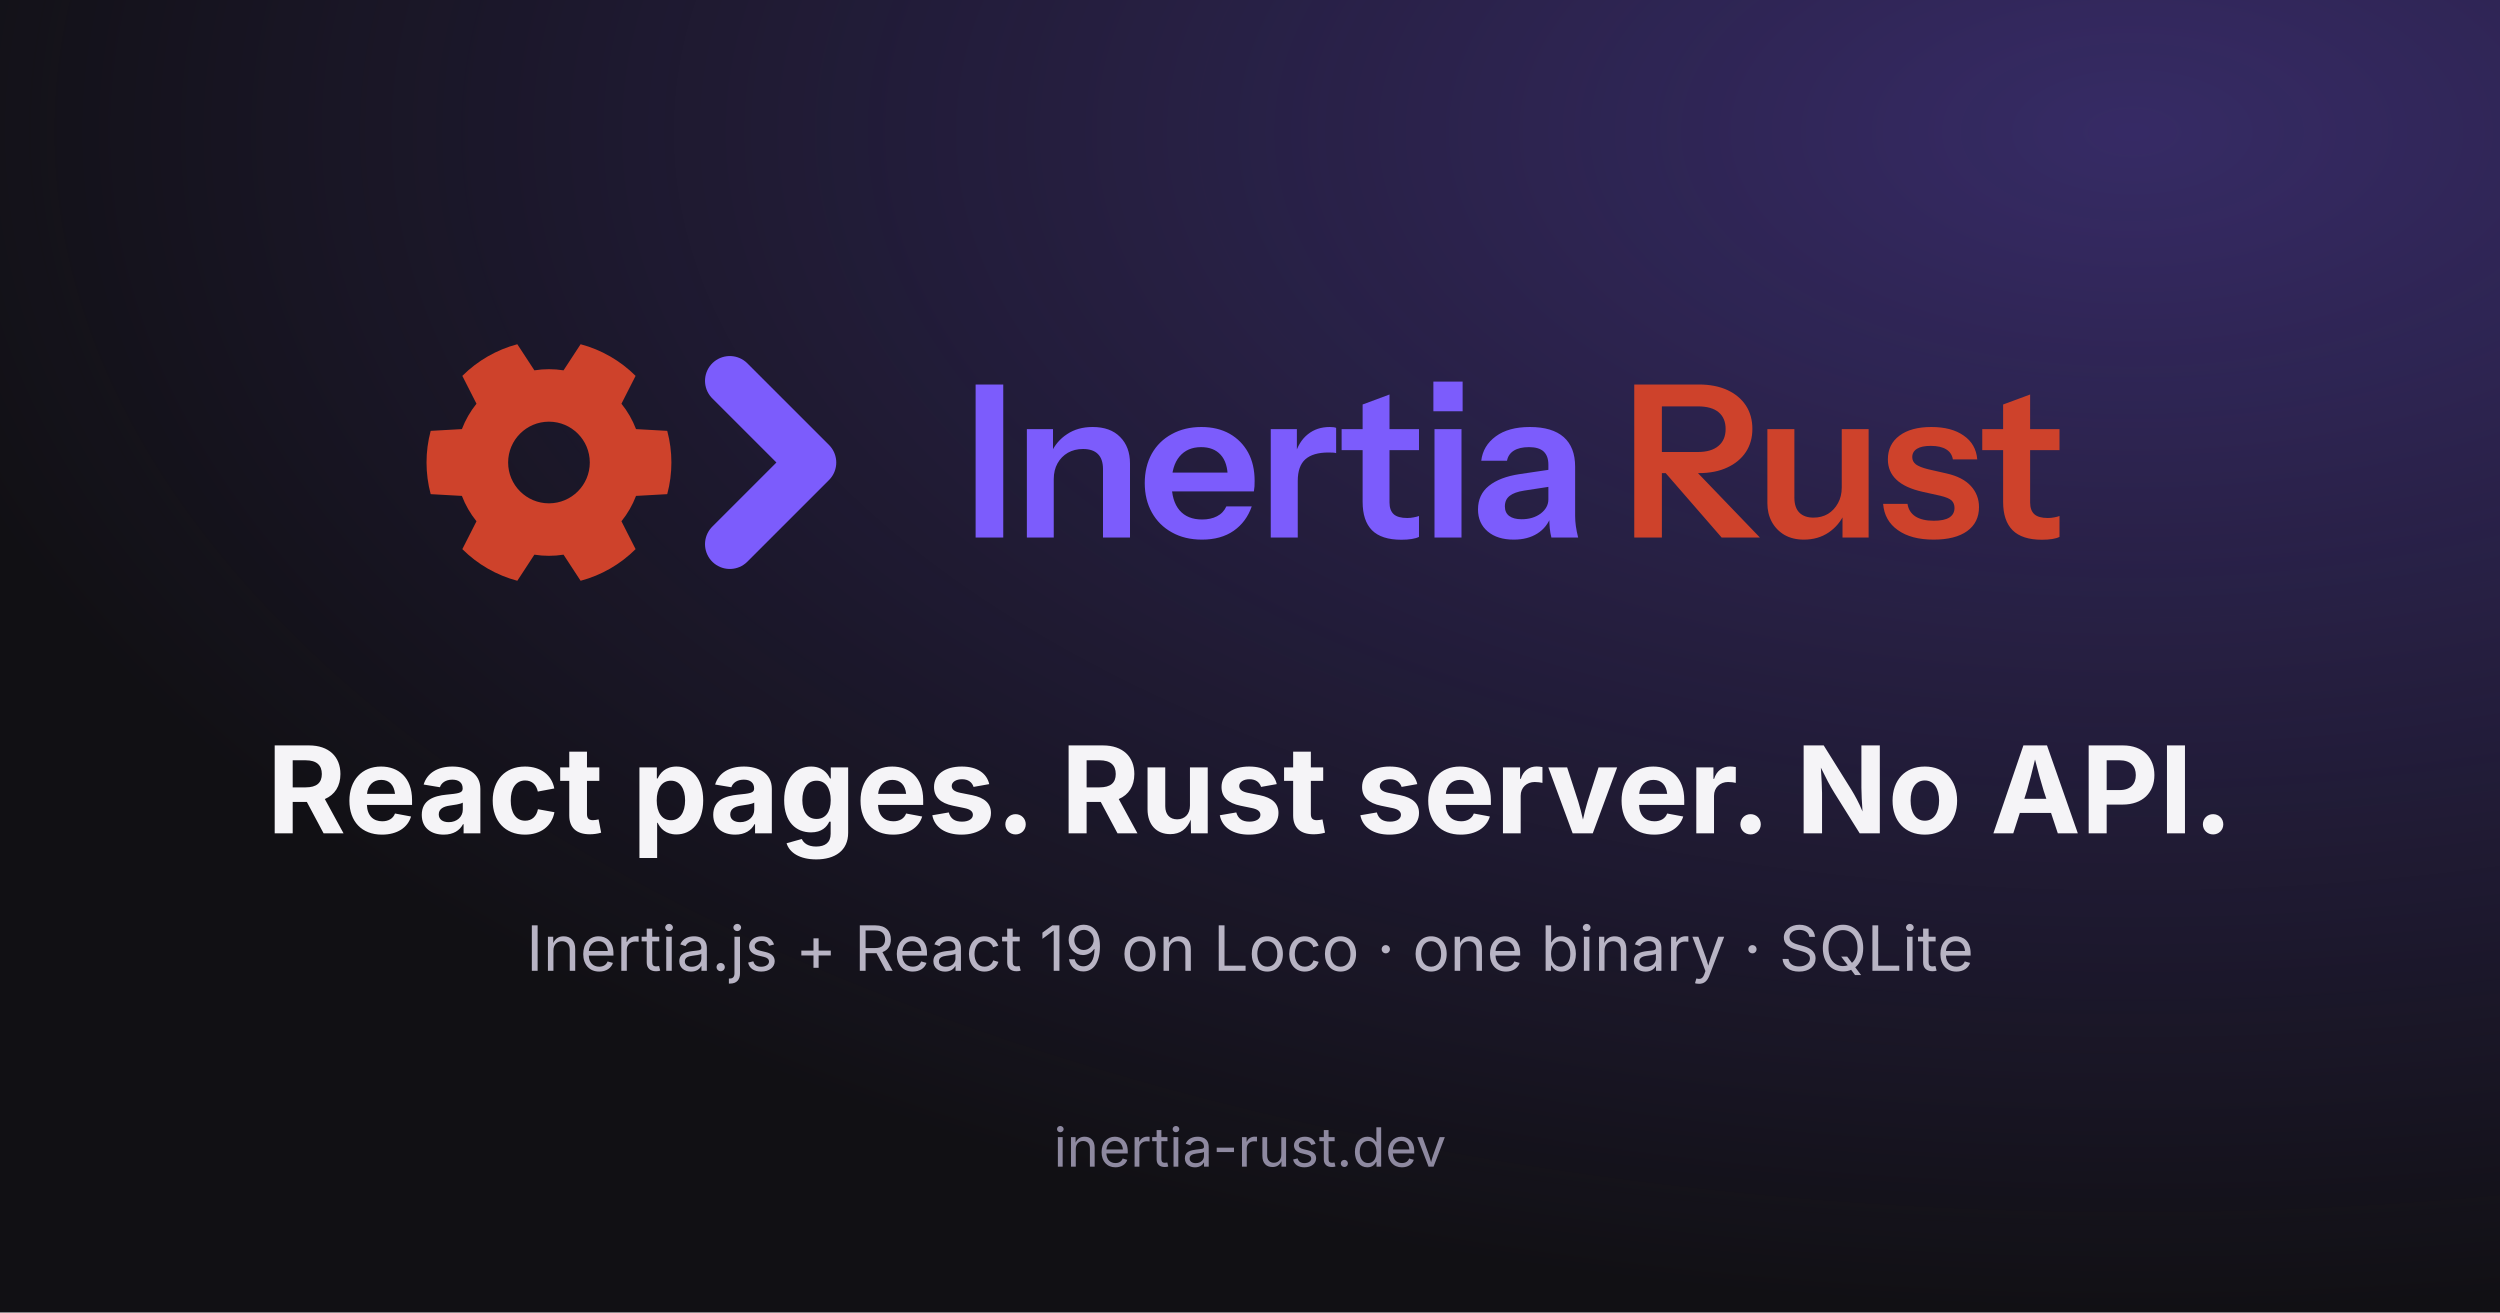
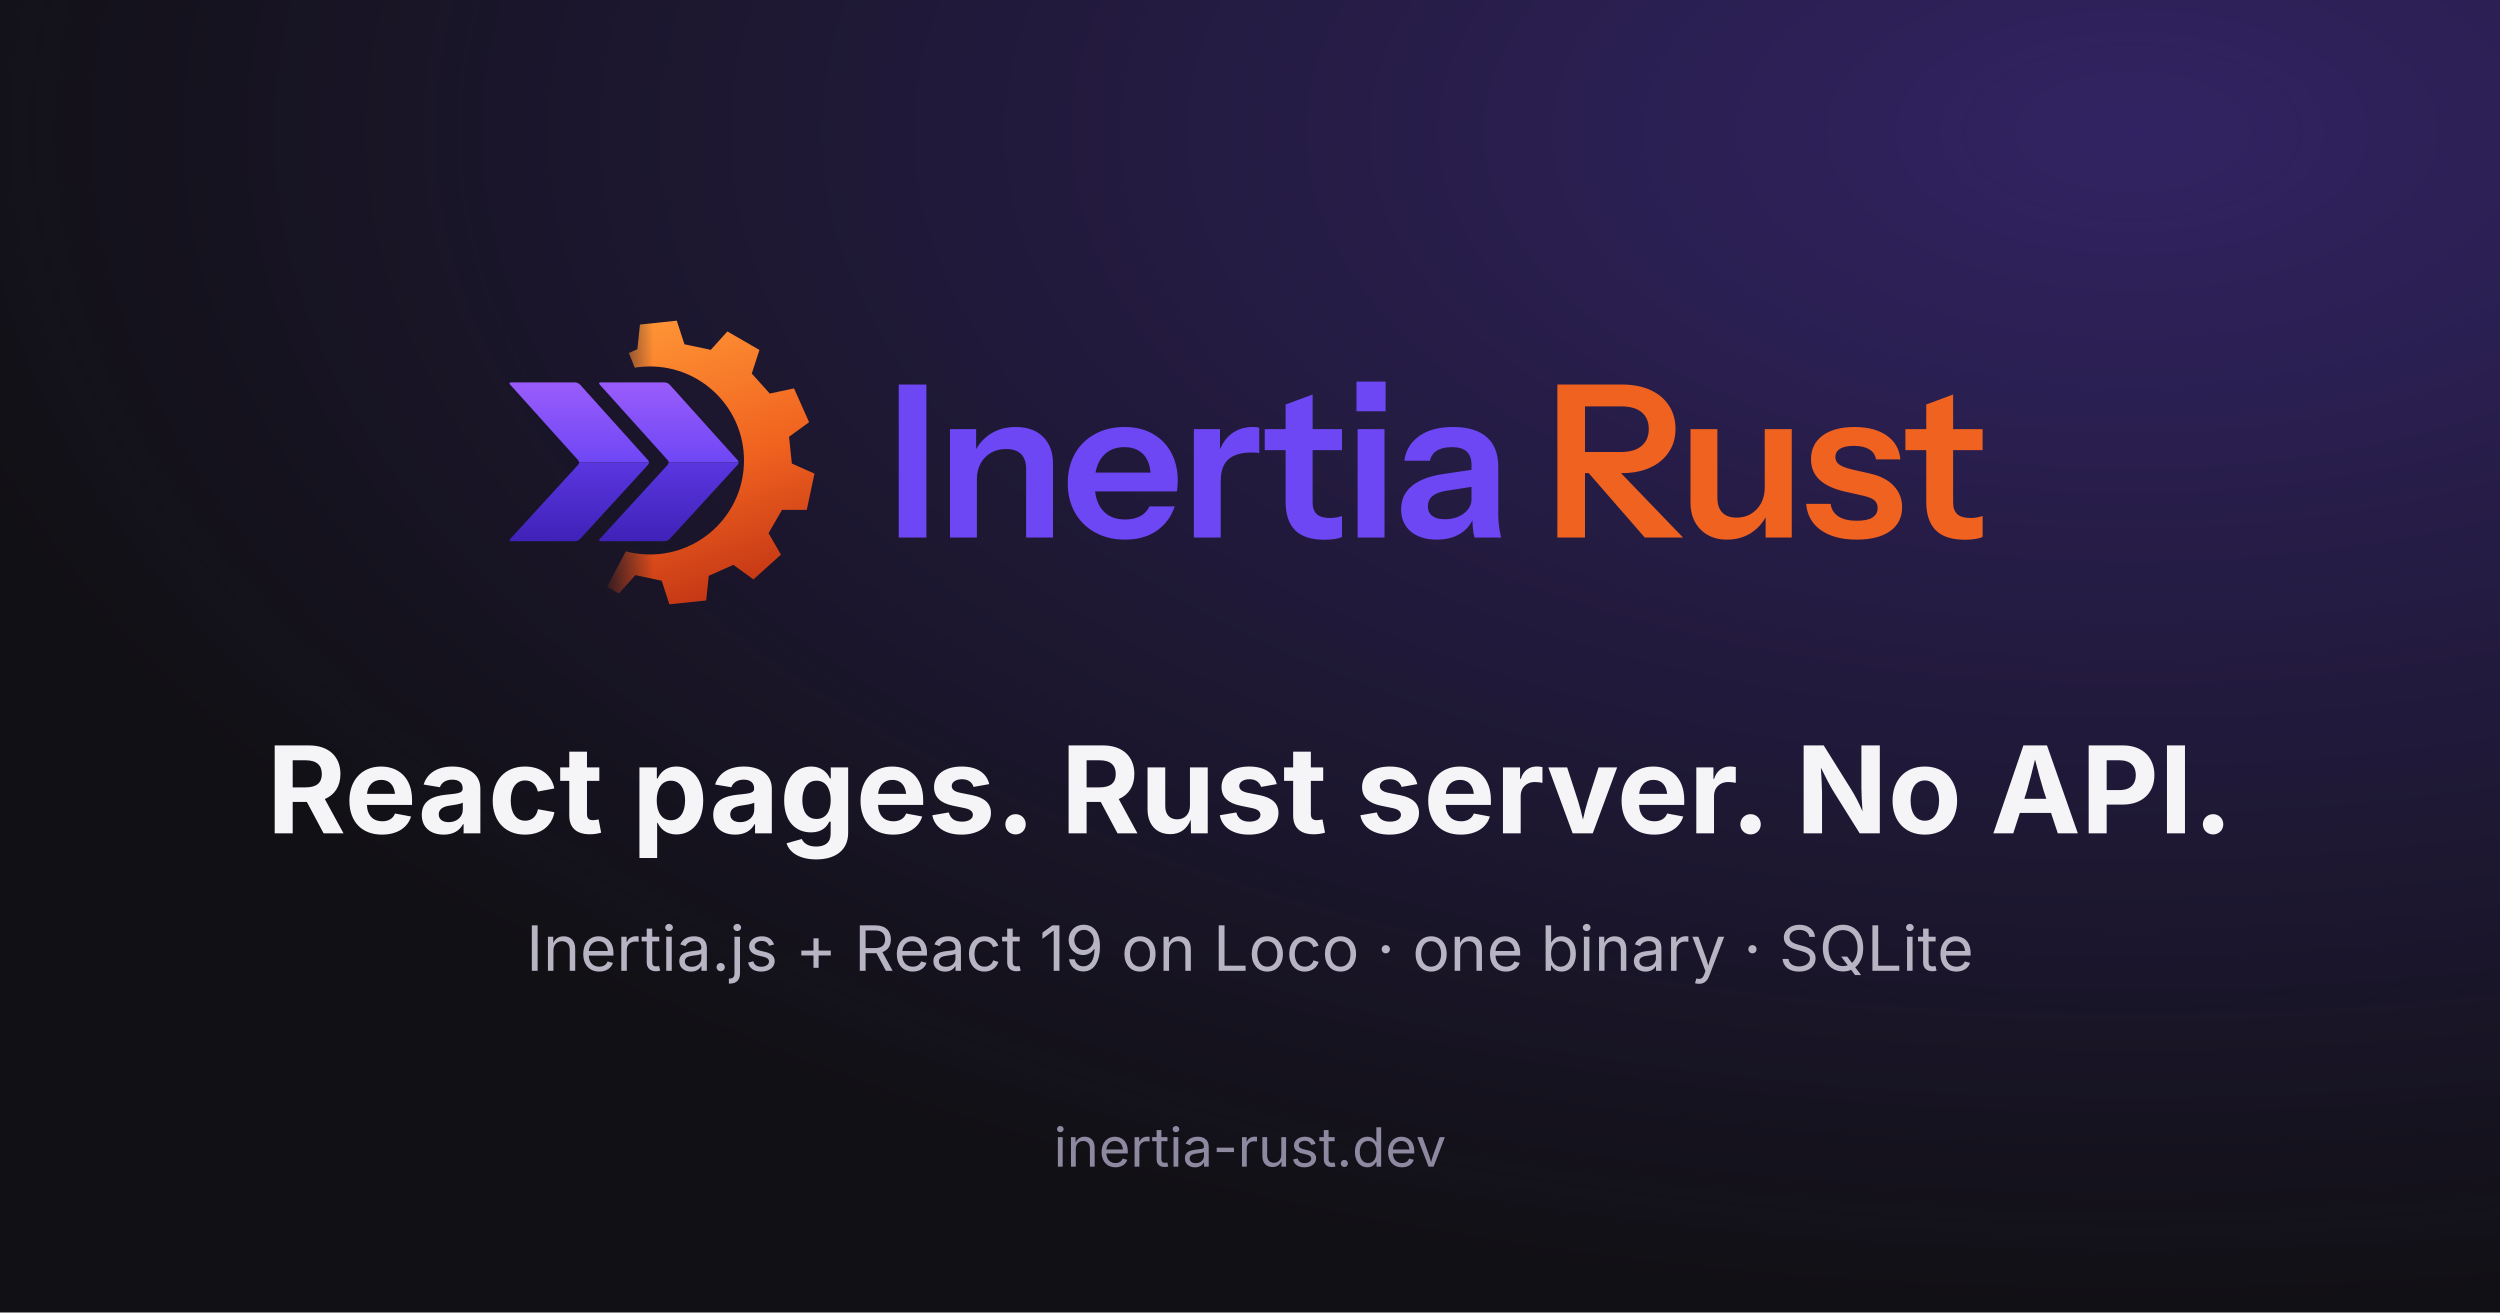
<svg xmlns="http://www.w3.org/2000/svg" viewBox="0 0 1200 630" width="1200" height="630">
  <defs>
    <radialGradient id="glow" cx="0.85" cy="0.1" r="0.9">
-       <stop offset="0" stop-color="#7C5CFC" stop-opacity="0.35" />
-       <stop offset="1" stop-color="#7C5CFC" stop-opacity="0" />
+       <stop offset="0" stop-color="#6E47F5" stop-opacity="0.35" />
+       <stop offset="1" stop-color="#6E47F5" stop-opacity="0" />
    </radialGradient>
  </defs>
  <rect width="1200" height="630" fill="#111014" />
  <rect width="1200" height="630" fill="url(#glow)" />
-   <g transform="translate(204 150) scale(6)">
-     <g transform="translate(0 1.5) scale(1.1667)">
-       <path fill="#CE422B" fill-rule="evenodd" d="M14.47 6.71L16.61 6.83A8.40 8.40 0 0 1 16.61 11.17L14.47 11.29A6.40 6.40 0 0 1 13.47 13.03L13.47 13.03L14.44 14.94A8.40 8.40 0 0 1 10.67 17.11L9.50 15.32A6.40 6.40 0 0 1 7.50 15.32L7.50 15.32L6.33 17.11A8.40 8.40 0 0 1 2.56 14.94L3.53 13.03A6.40 6.40 0 0 1 2.53 11.29L2.53 11.29L0.39 11.17A8.40 8.40 0 0 1 0.39 6.83L2.53 6.71A6.40 6.40 0 0 1 3.53 4.97L3.53 4.97L2.56 3.06A8.40 8.40 0 0 1 6.33 0.89L7.50 2.68A6.40 6.40 0 0 1 9.50 2.68L9.50 2.68L10.67 0.89A8.40 8.40 0 0 1 14.44 3.06L13.47 4.97A6.40 6.40 0 0 1 14.47 6.71ZM5.70 9.00A2.80 2.80 0 1 0 11.30 9.00A2.80 2.80 0 1 0 5.70 9.00Z" />
-       <path fill="none" stroke="#7C5CFC" stroke-width="3.4" stroke-linecap="round" stroke-linejoin="round" d="M20.9 3.4 26.5 9 20.9 14.6" />
+   <g transform="translate(240 150) scale(6)">
+     <g transform="scale(0.027149) translate(-358 -88)">
+       <defs>
+         <linearGradient id="gear" gradientUnits="userSpaceOnUse" x1="748" y1="112" x2="1028" y2="948">
+           <stop offset="0" stop-color="#FF9636" />
+           <stop offset="0.55" stop-color="#F0621F" />
+           <stop offset="1" stop-color="#C23414" />
+         </linearGradient>
+         <linearGradient id="fade" gradientUnits="userSpaceOnUse" x1="650" y1="0" x2="810" y2="0">
+           <stop offset="0" stop-color="#fff" stop-opacity="0" />
+           <stop offset="1" stop-color="#fff" stop-opacity="1" />
+         </linearGradient>
+         <mask id="ends" maskUnits="userSpaceOnUse" x="358" y="88" width="952" height="884">
+           <rect x="358" y="88" width="952" height="884" fill="url(#fade)" />
+           <path d="M523,524 a277,277 0 1,0 554,0 a277,277 0 1,0 -554,0 Z" fill="#000" />
+           <path d="M868.0,530.0 L643.6,952.0 L604.8,929.0 L568.3,902.3 L534.5,872.4 L503.6,839.4 L476.0,803.6 L452.0,765.4 L431.6,725.1 L415.1,683.0 L402.7,639.6 L394.5,595.1 L390.4,550.2 L390.7,505.0 L395.1,460.0 L403.9,415.7 L416.7,372.4 L433.6,330.5 L454.4,290.4 L478.9,252.4 L506.8,216.9 L538.0,184.2 L572.1,154.6 L608.8,128.4 L647.9,105.7 L688.9,86.8 Z" fill="#000" />
+         </mask>
+         <linearGradient id="chevTop" gradientUnits="userSpaceOnUse" x1="0" y1="294" x2="0" y2="530">
+           <stop offset="0" stop-color="#9A5CFB" />
+           <stop offset="1" stop-color="#6E47F5" />
+         </linearGradient>
+         <linearGradient id="chevBot" gradientUnits="userSpaceOnUse" x1="0" y1="530" x2="0" y2="762">
+           <stop offset="0" stop-color="#5A36E0" />
+           <stop offset="1" stop-color="#3F22B8" />
+         </linearGradient>
+         <clipPath id="upper">
+           <rect x="358" y="88" width="952" height="442" />
+         </clipPath>
+         <clipPath id="lower">
+           <rect x="358" y="530" width="952" height="442" />
+         </clipPath>
+       </defs>
+       <path d="M518.0,526.9 L451.3,497.2 L474.0,390.5 L547.0,390.4 L586.7,321.8 L550.2,258.5 L631.2,185.5 L690.4,228.4 L762.8,196.2 L770.4,123.5 L878.9,112.1 L901.5,181.6 L979.1,198.1 L1028.0,143.8 L1122.5,198.4 L1099.9,267.9 L1152.9,326.8 L1224.4,311.6 L1268.8,411.3 L1209.7,454.2 L1218.0,533.1 L1284.7,562.8 L1262.0,669.5 L1189.0,669.6 L1149.3,738.2 L1185.8,801.5 L1104.8,874.5 L1045.6,831.6 L973.2,863.8 L965.6,936.5 L857.1,947.9 L834.5,878.4 L756.9,861.9 L708.0,916.2 L613.5,861.6 L636.1,792.1 L583.1,733.2 L511.6,748.4 L467.2,648.7 L526.3,605.8 Z" fill="url(#gear)" mask="url(#ends)" />
+       <path d="M388.7,301.4 Q382.0,294.0 392.0,294.0 L578.0,294.0 Q588.0,294.0 594.7,301.4 L793.7,522.6 Q800.4,530.0 793.6,537.4 L594.8,754.6 Q588.0,762.0 578.0,762.0 L392.0,762.0 Q382.0,762.0 388.8,754.6 L587.6,537.4 Q594.4,530.0 587.7,522.6 Z M652.7,301.4 Q646.0,294.0 656.0,294.0 L842.0,294.0 Q852.0,294.0 858.7,301.4 L1057.7,522.6 Q1064.4,530.0 1057.6,537.4 L858.8,754.6 Q852.0,762.0 842.0,762.0 L656.0,762.0 Q646.0,762.0 652.8,754.6 L851.6,537.4 Q858.4,530.0 851.7,522.6 Z" fill="url(#chevTop)" clip-path="url(#upper)" />
+       <path d="M388.7,301.4 Q382.0,294.0 392.0,294.0 L578.0,294.0 Q588.0,294.0 594.7,301.4 L793.7,522.6 Q800.4,530.0 793.6,537.4 L594.8,754.6 Q588.0,762.0 578.0,762.0 L392.0,762.0 Q382.0,762.0 388.8,754.6 L587.6,537.4 Q594.4,530.0 587.7,522.6 Z M652.7,301.4 Q646.0,294.0 656.0,294.0 L842.0,294.0 Q852.0,294.0 858.7,301.4 L1057.7,522.6 Q1064.4,530.0 1057.6,537.4 L858.8,754.6 Q852.0,762.0 842.0,762.0 L656.0,762.0 Q646.0,762.0 652.8,754.6 L851.6,537.4 Q858.4,530.0 851.7,522.6 Z" fill="url(#chevBot)" clip-path="url(#lower)" />
    </g>
-     <path fill="#7C5CFC" d="M44.05 18V5.76H46.26V18ZM48.15 18V9.33H50.24V11.37H50.3V18ZM54.24 18V12.53Q54.24 11.72 53.83 11.32Q53.43 10.92 52.64 10.92Q51.96 10.92 51.43 11.22Q50.9 11.53 50.6 12.07Q50.3 12.61 50.3 13.33L50.08 11.25Q50.51 10.29 51.37 9.73Q52.22 9.16 53.41 9.16Q54.83 9.16 55.61 9.96Q56.4 10.75 56.4 12.08V18ZM62.16 18.17Q60.78 18.17 59.75 17.59Q58.72 17.02 58.15 16Q57.58 14.98 57.58 13.65Q57.58 12.32 58.14 11.3Q58.71 10.29 59.74 9.73Q60.77 9.16 62.11 9.16Q63.41 9.16 64.37 9.7Q65.32 10.24 65.85 11.2Q66.37 12.16 66.37 13.47Q66.37 13.7 66.36 13.91Q66.34 14.11 66.31 14.31H58.91V12.81H64.66L64.22 13.22Q64.22 12 63.65 11.38Q63.09 10.77 62.09 10.77Q60.99 10.77 60.36 11.52Q59.73 12.27 59.73 13.68Q59.73 15.08 60.36 15.82Q60.99 16.56 62.17 16.56Q62.86 16.56 63.36 16.3Q63.87 16.04 64.11 15.51H66.14Q65.71 16.75 64.7 17.46Q63.68 18.17 62.16 18.17ZM67.66 18V9.33H69.75V11.43H69.82V18ZM69.82 13.48 69.59 11.42Q69.9 10.32 70.63 9.74Q71.35 9.16 72.38 9.16Q72.74 9.16 72.89 9.23V11.25Q72.81 11.22 72.65 11.21Q72.5 11.2 72.28 11.2Q71.03 11.2 70.42 11.75Q69.82 12.29 69.82 13.48ZM78.11 18.18Q76.52 18.18 75.76 17.42Q75.01 16.66 75.01 15.15V7.36L77.16 6.56V15.2Q77.16 15.83 77.5 16.14Q77.84 16.44 78.58 16.44Q78.86 16.44 79.09 16.39Q79.32 16.35 79.52 16.28V17.95Q79.31 18.06 78.94 18.12Q78.57 18.18 78.11 18.18ZM73.33 11.01V9.33H79.52V11.01ZM80.76 18V9.33H82.92V18ZM80.67 7.9V5.53H83.01V7.9ZM90.11 18Q90.02 17.65 89.98 17.25Q89.94 16.84 89.94 16.27H89.87V12.16Q89.87 11.48 89.49 11.12Q89.11 10.77 88.32 10.77Q87.56 10.77 87.11 11.05Q86.66 11.33 86.56 11.86H84.5Q84.64 10.66 85.66 9.91Q86.67 9.16 88.39 9.16Q90.18 9.16 91.1 9.97Q92.01 10.78 92.01 12.33V16.27Q92.01 16.68 92.07 17.1Q92.13 17.52 92.25 18ZM87.1 18.17Q85.79 18.17 85.02 17.52Q84.24 16.86 84.24 15.76Q84.24 14.57 85.11 13.87Q85.98 13.17 87.56 12.93L90.26 12.53V13.89L87.92 14.25Q87.15 14.37 86.77 14.67Q86.39 14.97 86.39 15.51Q86.39 16.02 86.74 16.28Q87.09 16.54 87.73 16.54Q88.64 16.54 89.26 16.08Q89.87 15.61 89.87 14.95L90.1 16.26Q89.76 17.2 88.99 17.68Q88.22 18.17 87.1 18.17Z" />
-     <path fill="#CE422B" d="M96.74 18V5.76H101.9Q103.22 5.76 104.18 6.2Q105.14 6.64 105.67 7.44Q106.19 8.24 106.19 9.31Q106.19 10.37 105.67 11.16Q105.14 11.96 104.18 12.4Q103.22 12.85 101.9 12.85H98.46V11.16H101.83Q102.91 11.16 103.48 10.67Q104.05 10.19 104.05 9.32Q104.05 8.45 103.49 7.98Q102.93 7.51 101.83 7.51H98.95V18ZM103.73 18 98.29 11.74H100.77L106.79 18ZM110.31 18.17Q109.41 18.17 108.75 17.79Q108.1 17.4 107.74 16.74Q107.39 16.08 107.39 15.25V9.33H109.55V14.8Q109.55 15.61 109.95 16.01Q110.35 16.41 111.08 16.41Q111.73 16.41 112.24 16.11Q112.74 15.8 113.04 15.25Q113.34 14.71 113.34 14L113.56 16.08Q113.13 17.03 112.29 17.6Q111.44 18.17 110.31 18.17ZM113.4 18V15.96H113.34V9.33H115.49V18ZM120.69 18.17Q118.89 18.17 117.83 17.41Q116.76 16.66 116.65 15.31H118.6Q118.7 15.97 119.24 16.32Q119.78 16.66 120.7 16.66Q121.54 16.66 121.95 16.4Q122.36 16.13 122.36 15.64Q122.36 15.27 122.13 15.04Q121.89 14.82 121.23 14.66L119.83 14.35Q118.4 14.03 117.72 13.38Q117.03 12.74 117.03 11.75Q117.03 10.54 117.96 9.85Q118.88 9.16 120.51 9.16Q122.13 9.16 123.1 9.85Q124.08 10.53 124.18 11.75H122.23Q122.14 11.22 121.7 10.95Q121.25 10.67 120.46 10.67Q119.73 10.67 119.36 10.9Q118.98 11.14 118.98 11.57Q118.98 11.92 119.27 12.15Q119.57 12.37 120.25 12.54L121.74 12.88Q123.02 13.17 123.67 13.88Q124.32 14.59 124.32 15.57Q124.32 16.8 123.37 17.49Q122.42 18.17 120.69 18.17ZM129.36 18.18Q127.77 18.18 127.01 17.42Q126.25 16.66 126.25 15.15V7.36L128.41 6.56V15.2Q128.41 15.83 128.75 16.14Q129.09 16.44 129.82 16.44Q130.11 16.44 130.34 16.39Q130.57 16.35 130.76 16.28V17.95Q130.56 18.06 130.19 18.12Q129.82 18.18 129.36 18.18ZM124.58 11.01V9.33H130.76V11.01Z" />
+     <path fill="#6E47F5" d="M31.9 18V5.76H34.11V18ZM36 18V9.33H38.09V11.37H38.15V18ZM42.09 18V12.53Q42.09 11.72 41.68 11.32Q41.27 10.92 40.49 10.92Q39.81 10.92 39.28 11.22Q38.75 11.53 38.45 12.07Q38.15 12.61 38.15 13.33L37.93 11.25Q38.36 10.29 39.21 9.73Q40.07 9.16 41.26 9.16Q42.67 9.16 43.46 9.96Q44.24 10.75 44.24 12.08V18ZM50.01 18.17Q48.63 18.17 47.6 17.59Q46.57 17.02 45.99 16Q45.42 14.98 45.42 13.65Q45.42 12.32 45.99 11.3Q46.56 10.29 47.59 9.73Q48.61 9.16 49.96 9.16Q51.26 9.16 52.21 9.7Q53.17 10.24 53.69 11.2Q54.22 12.16 54.22 13.47Q54.22 13.7 54.2 13.91Q54.19 14.11 54.15 14.31H46.76V12.81H52.5L52.06 13.22Q52.06 12 51.5 11.38Q50.94 10.77 49.94 10.77Q48.84 10.77 48.21 11.52Q47.57 12.27 47.57 13.68Q47.57 15.08 48.21 15.82Q48.84 16.56 50.02 16.56Q50.7 16.56 51.21 16.3Q51.71 16.04 51.96 15.51H53.98Q53.56 16.75 52.54 17.46Q51.52 18.17 50.01 18.17ZM55.51 18V9.33H57.6V11.43H57.66V18ZM57.66 13.48 57.44 11.42Q57.75 10.32 58.47 9.74Q59.2 9.16 60.23 9.16Q60.59 9.16 60.74 9.23V11.25Q60.65 11.22 60.5 11.21Q60.35 11.2 60.13 11.2Q58.88 11.2 58.27 11.75Q57.66 12.29 57.66 13.48ZM65.96 18.18Q64.37 18.18 63.61 17.42Q62.85 16.66 62.85 15.15V7.36L65.01 6.56V15.2Q65.01 15.83 65.35 16.14Q65.69 16.44 66.42 16.44Q66.71 16.44 66.94 16.39Q67.17 16.35 67.36 16.28V17.95Q67.16 18.06 66.79 18.12Q66.42 18.18 65.96 18.18ZM61.18 11.01V9.33H67.36V11.01ZM68.61 18V9.33H70.76V18ZM68.52 7.9V5.53H70.85V7.9ZM77.96 18Q77.86 17.65 77.83 17.25Q77.79 16.84 77.79 16.27H77.72V12.16Q77.72 11.48 77.33 11.12Q76.95 10.77 76.16 10.77Q75.41 10.77 74.95 11.05Q74.5 11.33 74.4 11.86H72.35Q72.49 10.66 73.5 9.91Q74.52 9.16 76.24 9.16Q78.02 9.16 78.94 9.97Q79.86 10.78 79.86 12.33V16.27Q79.86 16.68 79.92 17.1Q79.97 17.52 80.09 18ZM74.95 18.17Q73.64 18.17 72.86 17.52Q72.09 16.86 72.09 15.76Q72.09 14.57 72.96 13.87Q73.82 13.17 75.41 12.93L78.11 12.53V13.89L75.76 14.25Q74.99 14.37 74.61 14.67Q74.23 14.97 74.23 15.51Q74.23 16.02 74.59 16.28Q74.94 16.54 75.58 16.54Q76.49 16.54 77.1 16.08Q77.72 15.61 77.72 14.95L77.95 16.26Q77.61 17.2 76.84 17.68Q76.06 18.17 74.95 18.17Z" />
+     <path fill="#F0621F" d="M84.59 18V5.76H89.74Q91.06 5.76 92.03 6.2Q92.99 6.64 93.51 7.44Q94.04 8.24 94.04 9.31Q94.04 10.37 93.51 11.16Q92.99 11.96 92.03 12.4Q91.06 12.85 89.74 12.85H86.31V11.16H89.68Q90.76 11.16 91.33 10.67Q91.9 10.19 91.9 9.32Q91.9 8.45 91.33 7.98Q90.77 7.51 89.68 7.51H86.8V18ZM91.58 18 86.13 11.74H88.61L94.64 18ZM98.15 18.17Q97.26 18.17 96.6 17.79Q95.94 17.4 95.59 16.74Q95.24 16.08 95.24 15.25V9.33H97.39V14.8Q97.39 15.61 97.79 16.01Q98.19 16.41 98.92 16.41Q99.58 16.41 100.08 16.11Q100.59 15.8 100.89 15.25Q101.18 14.71 101.18 14L101.4 16.08Q100.98 17.03 100.14 17.6Q99.29 18.17 98.15 18.17ZM101.25 18V15.96H101.18V9.33H103.34V18ZM108.54 18.17Q106.74 18.17 105.67 17.41Q104.61 16.66 104.49 15.31H106.45Q106.54 15.97 107.08 16.32Q107.62 16.66 108.55 16.66Q109.38 16.66 109.8 16.4Q110.21 16.13 110.21 15.64Q110.21 15.27 109.97 15.04Q109.74 14.82 109.07 14.66L107.68 14.35Q106.25 14.03 105.56 13.38Q104.88 12.74 104.88 11.75Q104.88 10.54 105.8 9.85Q106.73 9.16 108.36 9.16Q109.97 9.16 110.95 9.85Q111.92 10.53 112.03 11.75H110.08Q109.99 11.22 109.54 10.95Q109.09 10.67 108.31 10.67Q107.58 10.67 107.2 10.9Q106.83 11.14 106.83 11.57Q106.83 11.92 107.12 12.15Q107.41 12.37 108.09 12.54L109.59 12.88Q110.86 13.17 111.51 13.88Q112.17 14.59 112.17 15.57Q112.17 16.8 111.21 17.49Q110.26 18.17 108.54 18.17ZM117.2 18.18Q115.61 18.18 114.86 17.42Q114.1 16.66 114.1 15.15V7.36L116.25 6.56V15.2Q116.25 15.83 116.59 16.14Q116.93 16.44 117.67 16.44Q117.95 16.44 118.18 16.39Q118.41 16.35 118.61 16.28V17.95Q118.41 18.06 118.03 18.12Q117.66 18.18 117.2 18.18ZM112.43 11.01V9.33H118.61V11.01Z" />
  </g>
  <text x="600" y="400" text-anchor="middle" font-family="Inter, 'Noto Sans', sans-serif" font-size="58" font-weight="700" fill="#F5F4F7">React pages. Rust server. No API.</text>
  <text x="600" y="466" text-anchor="middle" font-family="Inter, 'Noto Sans', sans-serif" font-size="30" fill="#B8B4C4">Inertia.js + React 19 on Loco · one binary · SQLite</text>
  <text x="600" y="560" text-anchor="middle" font-family="Inter, 'Noto Sans', sans-serif" font-size="26" fill="#8E89A0">inertia-rust.dev</text>
</svg>
